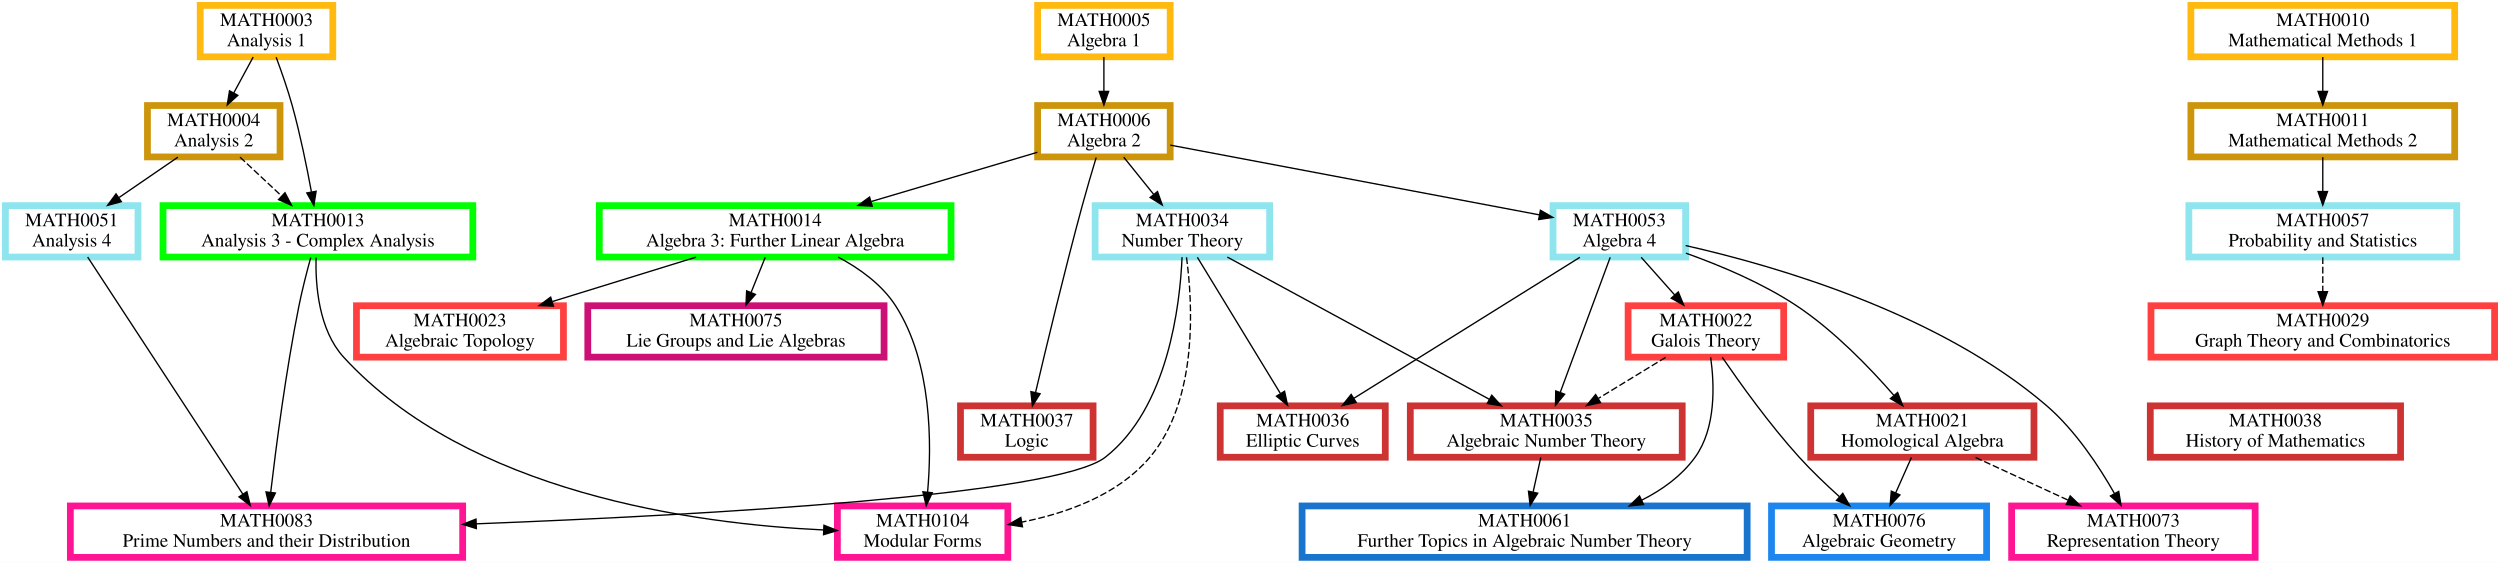
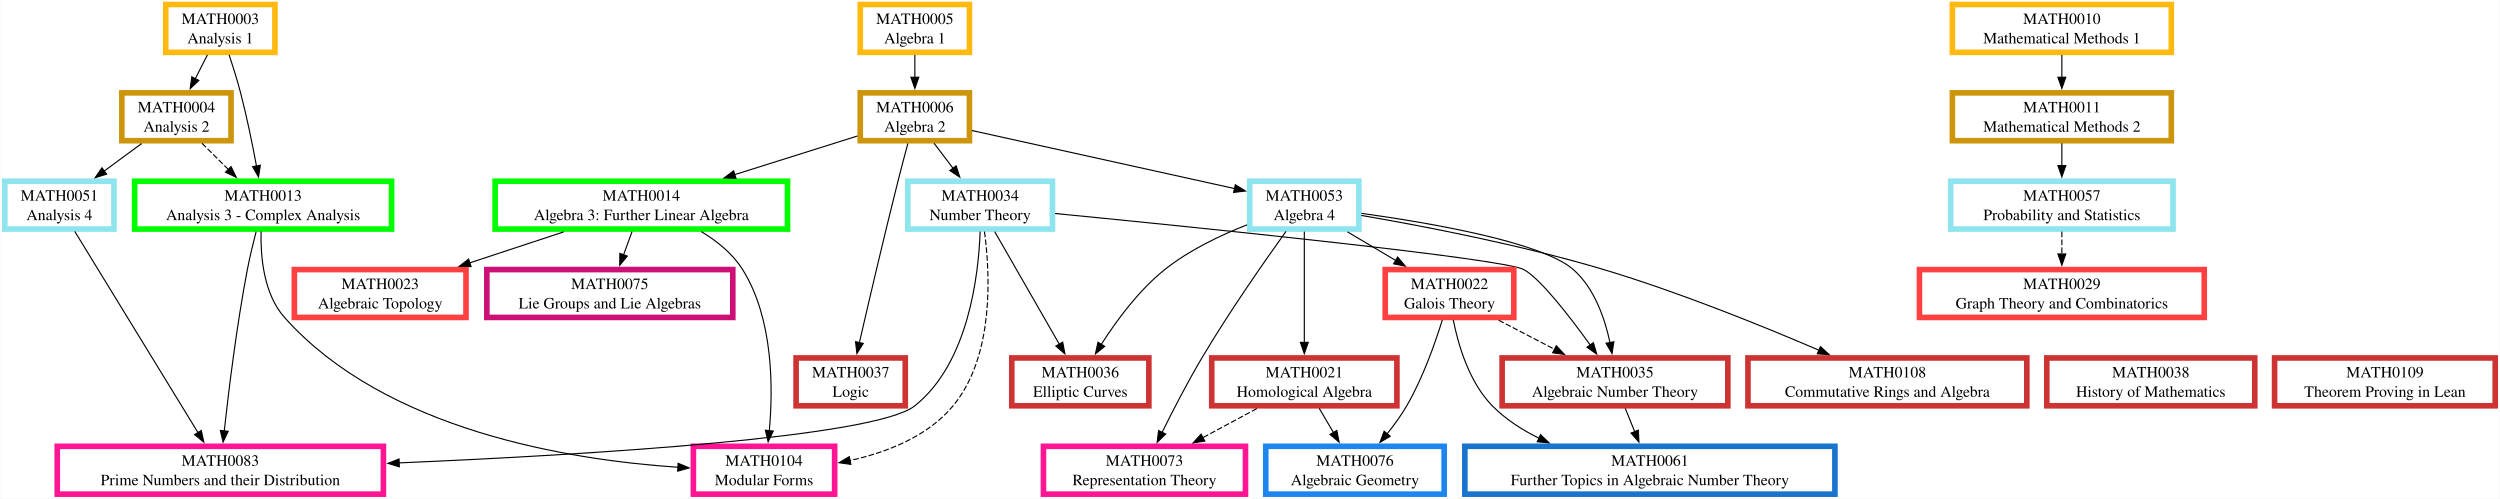
- <svg xmlns="http://www.w3.org/2000/svg" xmlns:xlink="http://www.w3.org/1999/xlink" width="1848pt" height="416pt" viewBox="0.00 0.00 1848.00 416.00">
-   <g id="graph0" class="graph" transform="scale(1 1) rotate(0) translate(4 412)">
-     <polygon fill="white" stroke="transparent" points="-4,4 -4,-412 1844,-412 1844,4 -4,4" />
+ <svg xmlns="http://www.w3.org/2000/svg" xmlns:xlink="http://www.w3.org/1999/xlink" width="2221pt" height="443pt" viewBox="0.00 0.00 2220.50 443.00">
+   <g id="graph0" class="graph" transform="scale(1 1) rotate(0) translate(4 439)">
+     <polygon fill="white" stroke="none" points="-4,4 -4,-439 2216.5,-439 2216.5,4 -4,4" />
    <g id="node1" class="node">
      <g id="a_node1">
-         <a xlink:href="https://www.ucl.ac.uk/maths/sites/maths/files/math0005.pdf" xlink:title="Year 1, term 1">
-           <polygon fill="white" stroke="#ffb90f" stroke-width="5" points="861,-408 763,-408 763,-370 861,-370 861,-408" />
-           <text text-anchor="middle" x="812" y="-392.8" font-family="Times,serif" font-size="14.00">MATH0005</text>
-           <text text-anchor="middle" x="812" y="-377.8" font-family="Times,serif" font-size="14.00">Algebra 1</text>
-         </a>
-       </g>
-     </g>
-     <g id="node4" class="node">
-       <g id="a_node4">
-         <a xlink:href="https://www.ucl.ac.uk/maths/sites/maths/files/math0006.pdf" xlink:title="Year 1, term 2">
-           <polygon fill="white" stroke="#cd950c" stroke-width="5" points="861,-334 763,-334 763,-296 861,-296 861,-334" />
-           <text text-anchor="middle" x="812" y="-318.8" font-family="Times,serif" font-size="14.00">MATH0006</text>
-           <text text-anchor="middle" x="812" y="-303.8" font-family="Times,serif" font-size="14.00">Algebra 2</text>
-         </a>
-       </g>
-     </g>
-     <g id="edge1" class="edge">
-       <path fill="none" stroke="black" d="M812,-369.83C812,-362.13 812,-352.97 812,-344.42" />
-       <polygon fill="black" stroke="black" points="815.5,-344.41 812,-334.41 808.5,-344.41 815.5,-344.41" />
-     </g>
-     <g id="node2" class="node">
-       <g id="a_node2">
        <a xlink:href="https://www.ucl.ac.uk/maths/sites/maths/files/math0003.pdf" xlink:title="Year 1, term 1">
-           <polygon fill="white" stroke="#ffb90f" stroke-width="5" points="242,-408 144,-408 144,-370 242,-370 242,-408" />
-           <text text-anchor="middle" x="193" y="-392.8" font-family="Times,serif" font-size="14.00">MATH0003</text>
-           <text text-anchor="middle" x="193" y="-377.8" font-family="Times,serif" font-size="14.00">Analysis 1</text>
-         </a>
-       </g>
-     </g>
-     <g id="node6" class="node">
-       <g id="a_node6">
+           <polygon fill="white" stroke="#ffb90f" stroke-width="5" points="240,-435 143,-435 143,-392.5 240,-392.5 240,-435" />
+           <text text-anchor="middle" x="191.5" y="-417.7" font-family="Times,serif" font-size="14.00">MATH0003</text>
+           <text text-anchor="middle" x="191.5" y="-400.45" font-family="Times,serif" font-size="14.00">Analysis 1</text>
+         </a>
+       </g>
+     </g>
+     <g id="node5" class="node">
+       <g id="a_node5">
        <a xlink:href="https://www.ucl.ac.uk/maths/sites/maths/files/math0004.pdf" xlink:title="Year 1, term 2">
-           <polygon fill="white" stroke="#cd950c" stroke-width="5" points="203,-334 105,-334 105,-296 203,-296 203,-334" />
-           <text text-anchor="middle" x="154" y="-318.8" font-family="Times,serif" font-size="14.00">MATH0004</text>
-           <text text-anchor="middle" x="154" y="-303.8" font-family="Times,serif" font-size="14.00">Analysis 2</text>
-         </a>
-       </g>
-     </g>
-     <g id="edge3" class="edge">
-       <path fill="none" stroke="black" d="M183.16,-369.83C178.8,-361.79 173.59,-352.17 168.78,-343.29" />
-       <polygon fill="black" stroke="black" points="171.81,-341.54 163.97,-334.41 165.66,-344.87 171.81,-341.54" />
+           <polygon fill="white" stroke="#cd950c" stroke-width="5" points="201,-356.5 104,-356.5 104,-314 201,-314 201,-356.5" />
+           <text text-anchor="middle" x="152.5" y="-339.2" font-family="Times,serif" font-size="14.00">MATH0004</text>
+           <text text-anchor="middle" x="152.5" y="-321.95" font-family="Times,serif" font-size="14.00">Analysis 2</text>
+         </a>
+       </g>
+     </g>
+     <g id="edge2" class="edge">
+       <path fill="none" stroke="black" d="M180.01,-390.21C176.63,-383.58 172.86,-376.18 169.22,-369.04" />
+       <polygon fill="black" stroke="black" points="172.39,-367.56 164.73,-360.24 166.15,-370.74 172.39,-367.56" />
    </g>
    <g id="node8" class="node">
      <g id="a_node8">
        <a xlink:href="https://www.ucl.ac.uk/maths/sites/maths/files/math0013.pdf" xlink:title="Year 2, term 1">
-           <polygon fill="white" stroke="#00ff00" stroke-width="5" points="345.5,-260 116.5,-260 116.5,-222 345.5,-222 345.5,-260" />
-           <text text-anchor="middle" x="231" y="-244.8" font-family="Times,serif" font-size="14.00">MATH0013</text>
-           <text text-anchor="middle" x="231" y="-229.8" font-family="Times,serif" font-size="14.00">Analysis 3 - Complex Analysis</text>
+           <polygon fill="white" stroke="#00ff00" stroke-width="5" points="343.62,-278 115.37,-278 115.37,-235.5 343.62,-235.5 343.62,-278" />
+           <text text-anchor="middle" x="229.5" y="-260.7" font-family="Times,serif" font-size="14.00">MATH0013</text>
+           <text text-anchor="middle" x="229.5" y="-243.45" font-family="Times,serif" font-size="14.00">Analysis 3 - Complex Analysis</text>
        </a>
      </g>
    </g>
    <g id="edge5" class="edge">
-       <path fill="none" stroke="black" d="M200.13,-369.7C203.99,-359.34 208.65,-346.07 212,-334 217.88,-312.85 222.82,-288.51 226.2,-270.18" />
-       <polygon fill="black" stroke="black" points="229.68,-270.61 228,-260.15 222.79,-269.38 229.68,-270.61" />
+       <path fill="none" stroke="black" d="M199.34,-390.2C202.73,-379.99 206.58,-367.71 209.5,-356.5 215.09,-335.05 220.04,-310.65 223.62,-291.46" />
+       <polygon fill="black" stroke="black" points="227.04,-292.22 225.4,-281.75 220.16,-290.96 227.04,-292.22" />
+     </g>
+     <g id="node2" class="node">
+       <g id="a_node2">
+         <a xlink:href="https://www.ucl.ac.uk/maths/sites/maths/files/math0010.pdf" xlink:title="Year 1, term 1">
+           <polygon fill="white" stroke="#ffb90f" stroke-width="5" points="1924.75,-435 1730.25,-435 1730.25,-392.5 1924.75,-392.5 1924.75,-435" />
+           <text text-anchor="middle" x="1827.5" y="-417.7" font-family="Times,serif" font-size="14.00">MATH0010</text>
+           <text text-anchor="middle" x="1827.5" y="-400.45" font-family="Times,serif" font-size="14.00">Mathematical Methods 1</text>
+         </a>
+       </g>
+     </g>
+     <g id="node4" class="node">
+       <g id="a_node4">
+         <a xlink:href="https://www.ucl.ac.uk/maths/sites/maths/files/math0011_2.pdf" xlink:title="Year 1, term 2">
+           <polygon fill="white" stroke="#cd950c" stroke-width="5" points="1924.75,-356.5 1730.25,-356.5 1730.25,-314 1924.75,-314 1924.75,-356.5" />
+           <text text-anchor="middle" x="1827.5" y="-339.2" font-family="Times,serif" font-size="14.00">MATH0011</text>
+           <text text-anchor="middle" x="1827.5" y="-321.95" font-family="Times,serif" font-size="14.00">Mathematical Methods 2</text>
+         </a>
+       </g>
+     </g>
+     <g id="edge1" class="edge">
+       <path fill="none" stroke="black" d="M1827.5,-390.21C1827.5,-383.89 1827.5,-376.87 1827.5,-370.04" />
+       <polygon fill="black" stroke="black" points="1831,-370.41 1827.5,-360.41 1824,-370.41 1831,-370.41" />
    </g>
    <g id="node3" class="node">
      <g id="a_node3">
-         <a xlink:href="https://www.ucl.ac.uk/maths/sites/maths/files/math0010.pdf" xlink:title="Year 1, term 1">
-           <polygon fill="white" stroke="#ffb90f" stroke-width="5" points="1810.5,-408 1615.5,-408 1615.5,-370 1810.5,-370 1810.5,-408" />
-           <text text-anchor="middle" x="1713" y="-392.8" font-family="Times,serif" font-size="14.00">MATH0010</text>
-           <text text-anchor="middle" x="1713" y="-377.8" font-family="Times,serif" font-size="14.00">Mathematical Methods 1</text>
-         </a>
-       </g>
-     </g>
-     <g id="node5" class="node">
-       <g id="a_node5">
-         <a xlink:href="https://www.ucl.ac.uk/maths/sites/maths/files/math0011_2.pdf" xlink:title="Year 1, term 2">
-           <polygon fill="white" stroke="#cd950c" stroke-width="5" points="1810.5,-334 1615.5,-334 1615.5,-296 1810.5,-296 1810.5,-334" />
-           <text text-anchor="middle" x="1713" y="-318.8" font-family="Times,serif" font-size="14.00">MATH0011</text>
-           <text text-anchor="middle" x="1713" y="-303.8" font-family="Times,serif" font-size="14.00">Mathematical Methods 2</text>
-         </a>
-       </g>
-     </g>
-     <g id="edge2" class="edge">
-       <path fill="none" stroke="black" d="M1713,-369.83C1713,-362.13 1713,-352.97 1713,-344.42" />
-       <polygon fill="black" stroke="black" points="1716.5,-344.41 1713,-334.41 1709.5,-344.41 1716.5,-344.41" />
+         <a xlink:href="https://www.ucl.ac.uk/maths/sites/maths/files/math0005.pdf" xlink:title="Year 1, term 1">
+           <polygon fill="white" stroke="#ffb90f" stroke-width="5" points="857,-435 760,-435 760,-392.5 857,-392.5 857,-435" />
+           <text text-anchor="middle" x="808.5" y="-417.7" font-family="Times,serif" font-size="14.00">MATH0005</text>
+           <text text-anchor="middle" x="808.5" y="-400.45" font-family="Times,serif" font-size="14.00">Algebra 1</text>
+         </a>
+       </g>
+     </g>
+     <g id="node6" class="node">
+       <g id="a_node6">
+         <a xlink:href="https://www.ucl.ac.uk/maths/sites/maths/files/math0006.pdf" xlink:title="Year 1, term 2">
+           <polygon fill="white" stroke="#cd950c" stroke-width="5" points="857,-356.5 760,-356.5 760,-314 857,-314 857,-356.5" />
+           <text text-anchor="middle" x="808.5" y="-339.2" font-family="Times,serif" font-size="14.00">MATH0006</text>
+           <text text-anchor="middle" x="808.5" y="-321.95" font-family="Times,serif" font-size="14.00">Algebra 2</text>
+         </a>
+       </g>
+     </g>
+     <g id="edge3" class="edge">
+       <path fill="none" stroke="black" d="M808.5,-390.21C808.5,-383.89 808.5,-376.87 808.5,-370.04" />
+       <polygon fill="black" stroke="black" points="812,-370.41 808.5,-360.41 805,-370.41 812,-370.41" />
+     </g>
+     <g id="node12" class="node">
+       <g id="a_node12">
+         <a xlink:href="https://www.ucl.ac.uk/maths/sites/maths/files/math0057.pdf" xlink:title="Year 2 or 3, term 2">
+           <polygon fill="white" stroke="#8ee5ee" stroke-width="5" points="1926.25,-278 1728.75,-278 1728.75,-235.5 1926.25,-235.5 1926.25,-278" />
+           <text text-anchor="middle" x="1827.5" y="-260.7" font-family="Times,serif" font-size="14.00">MATH0057</text>
+           <text text-anchor="middle" x="1827.5" y="-243.45" font-family="Times,serif" font-size="14.00">Probability and Statistics</text>
+         </a>
+       </g>
+     </g>
+     <g id="edge10" class="edge">
+       <path fill="none" stroke="black" d="M1827.5,-311.71C1827.5,-305.39 1827.5,-298.37 1827.5,-291.54" />
+       <polygon fill="black" stroke="black" points="1831,-291.91 1827.5,-281.91 1824,-291.91 1831,-291.91" />
+     </g>
+     <g id="edge6" class="edge">
+       <path fill="none" stroke="black" stroke-dasharray="5,2" d="M175.19,-311.71C182.64,-304.31 191.05,-295.95 198.98,-288.07" />
+       <polygon fill="black" stroke="black" points="201.01,-290.99 205.64,-281.46 196.08,-286.02 201.01,-290.99" />
+     </g>
+     <g id="node10" class="node">
+       <g id="a_node10">
+         <a xlink:href="https://www.ucl.ac.uk/maths/sites/maths/files/math0051.pdf" xlink:title="Year 2 or 3, term 2">
+           <polygon fill="white" stroke="#8ee5ee" stroke-width="5" points="97,-278 0,-278 0,-235.5 97,-235.5 97,-278" />
+           <text text-anchor="middle" x="48.5" y="-260.7" font-family="Times,serif" font-size="14.00">MATH0051</text>
+           <text text-anchor="middle" x="48.5" y="-243.45" font-family="Times,serif" font-size="14.00">Analysis 4</text>
+         </a>
+       </g>
+     </g>
+     <g id="edge8" class="edge">
+       <path fill="none" stroke="black" d="M121.58,-311.5C111.1,-303.8 99.25,-295.08 88.18,-286.94" />
+       <polygon fill="black" stroke="black" points="90.47,-284.28 80.34,-281.17 86.32,-289.92 90.47,-284.28" />
    </g>
    <g id="node7" class="node">
      <g id="a_node7">
        <a xlink:href="https://www.ucl.ac.uk/maths/sites/maths/files/math0014.pdf" xlink:title="Year 2, term 1">
-           <polygon fill="white" stroke="#00ff00" stroke-width="5" points="699,-260 439,-260 439,-222 699,-222 699,-260" />
-           <text text-anchor="middle" x="569" y="-244.8" font-family="Times,serif" font-size="14.00">MATH0014</text>
-           <text text-anchor="middle" x="569" y="-229.8" font-family="Times,serif" font-size="14.00">Algebra 3: Further Linear Algebra</text>
+           <polygon fill="white" stroke="#00ff00" stroke-width="5" points="695.38,-278 435.62,-278 435.62,-235.5 695.38,-235.5 695.38,-278" />
+           <text text-anchor="middle" x="565.5" y="-260.7" font-family="Times,serif" font-size="14.00">MATH0014</text>
+           <text text-anchor="middle" x="565.5" y="-243.45" font-family="Times,serif" font-size="14.00">Algebra 3: Further Linear Algebra</text>
        </a>
      </g>
    </g>
    <g id="edge4" class="edge">
-       <path fill="none" stroke="black" d="M762.83,-299.43C727.54,-288.97 679.46,-274.73 640.01,-263.04" />
-       <polygon fill="black" stroke="black" points="640.76,-259.61 630.18,-260.13 638.78,-266.32 640.76,-259.61" />
+       <path fill="none" stroke="black" d="M757.56,-318.21C725.89,-308.24 684.44,-295.19 648.15,-283.77" />
+       <polygon fill="black" stroke="black" points="649.61,-280.56 639.02,-280.89 647.5,-287.24 649.61,-280.56" />
    </g>
    <g id="node9" class="node">
      <g id="a_node9">
-         <a xlink:href="https://www.ucl.ac.uk/maths/sites/maths/files/math0053.pdf" xlink:title="Year 2 or 3, term 2">
-           <polygon fill="white" stroke="#8ee5ee" stroke-width="5" points="1242,-260 1144,-260 1144,-222 1242,-222 1242,-260" />
-           <text text-anchor="middle" x="1193" y="-244.8" font-family="Times,serif" font-size="14.00">MATH0053</text>
-           <text text-anchor="middle" x="1193" y="-229.8" font-family="Times,serif" font-size="14.00">Algebra 4</text>
+         <a xlink:href="https://www.ucl.ac.uk/maths/sites/maths/files/math0034.pdf" xlink:title="Year 2 or 3, term 2">
+           <polygon fill="white" stroke="#8ee5ee" stroke-width="5" points="930.75,-278 802.25,-278 802.25,-235.5 930.75,-235.5 930.75,-278" />
+           <text text-anchor="middle" x="866.5" y="-260.7" font-family="Times,serif" font-size="14.00">MATH0034</text>
+           <text text-anchor="middle" x="866.5" y="-243.45" font-family="Times,serif" font-size="14.00">Number Theory</text>
        </a>
      </g>
    </g>
    <g id="edge7" class="edge">
-       <path fill="none" stroke="black" d="M861.03,-304.73C930.8,-291.55 1058.59,-267.4 1133.63,-253.22" />
-       <polygon fill="black" stroke="black" points="1134.68,-256.58 1143.86,-251.29 1133.38,-249.7 1134.68,-256.58" />
+       <path fill="none" stroke="black" d="M825.59,-311.71C830.85,-304.77 836.75,-296.99 842.39,-289.55" />
+       <polygon fill="black" stroke="black" points="845.17,-291.68 848.42,-281.6 839.59,-287.45 845.17,-291.68" />
    </g>
    <g id="node11" class="node">
      <g id="a_node11">
-         <a xlink:href="https://www.ucl.ac.uk/maths/sites/maths/files/math0034.pdf" xlink:title="Year 2 or 3, term 2">
-           <polygon fill="white" stroke="#8ee5ee" stroke-width="5" points="934.5,-260 805.5,-260 805.5,-222 934.5,-222 934.5,-260" />
-           <text text-anchor="middle" x="870" y="-244.8" font-family="Times,serif" font-size="14.00">MATH0034</text>
-           <text text-anchor="middle" x="870" y="-229.8" font-family="Times,serif" font-size="14.00">Number Theory</text>
+         <a xlink:href="https://www.ucl.ac.uk/maths/sites/maths/files/math0053.pdf" xlink:title="Year 2 or 3, term 2">
+           <polygon fill="white" stroke="#8ee5ee" stroke-width="5" points="1203,-278 1106,-278 1106,-235.5 1203,-235.5 1203,-278" />
+           <text text-anchor="middle" x="1154.5" y="-260.7" font-family="Times,serif" font-size="14.00">MATH0053</text>
+           <text text-anchor="middle" x="1154.5" y="-243.45" font-family="Times,serif" font-size="14.00">Algebra 4</text>
        </a>
      </g>
    </g>
    <g id="edge9" class="edge">
-       <path fill="none" stroke="black" d="M826.64,-295.83C833.32,-287.54 841.36,-277.56 848.69,-268.45" />
-       <polygon fill="black" stroke="black" points="851.62,-270.4 855.17,-260.41 846.17,-266.01 851.62,-270.4" />
-     </g>
-     <g id="node16" class="node">
-       <g id="a_node16">
+       <path fill="none" stroke="black" d="M859.18,-323.04C921.11,-309.35 1025.85,-286.2 1092.51,-271.46" />
+       <polygon fill="black" stroke="black" points="1093.2,-274.89 1102.2,-269.31 1091.68,-268.05 1093.2,-274.89" />
+     </g>
+     <g id="node18" class="node">
+       <g id="a_node18">
        <a xlink:href="https://www.ucl.ac.uk/maths/sites/maths/files/math0037.pdf" xlink:title="Year 3, term 2">
-           <polygon fill="white" stroke="#cd3333" stroke-width="5" points="804,-112 706,-112 706,-74 804,-74 804,-112" />
-           <text text-anchor="middle" x="755" y="-96.8" font-family="Times,serif" font-size="14.00">MATH0037</text>
-           <text text-anchor="middle" x="755" y="-81.8" font-family="Times,serif" font-size="14.00">Logic</text>
-         </a>
-       </g>
-     </g>
-     <g id="edge14" class="edge">
-       <path fill="none" stroke="black" d="M806.31,-295.57C803.15,-285.16 799.23,-271.89 796,-260 782.88,-211.66 769.24,-154.92 761.47,-121.86" />
-       <polygon fill="black" stroke="black" points="764.85,-120.94 759.16,-112 758.03,-122.54 764.85,-120.94" />
-     </g>
-     <g id="node10" class="node">
-       <g id="a_node10">
-         <a xlink:href="https://www.ucl.ac.uk/maths/sites/maths/files/math0057.pdf" xlink:title="Year 2 or 3, term 2">
-           <polygon fill="white" stroke="#8ee5ee" stroke-width="5" points="1812,-260 1614,-260 1614,-222 1812,-222 1812,-260" />
-           <text text-anchor="middle" x="1713" y="-244.8" font-family="Times,serif" font-size="14.00">MATH0057</text>
-           <text text-anchor="middle" x="1713" y="-229.8" font-family="Times,serif" font-size="14.00">Probability and Statistics</text>
-         </a>
-       </g>
-     </g>
-     <g id="edge8" class="edge">
-       <path fill="none" stroke="black" d="M1713,-295.83C1713,-288.13 1713,-278.97 1713,-270.42" />
-       <polygon fill="black" stroke="black" points="1716.5,-270.41 1713,-260.41 1709.5,-270.41 1716.5,-270.41" />
-     </g>
-     <g id="edge6" class="edge">
-       <path fill="none" stroke="black" stroke-dasharray="5,2" d="M173.43,-295.83C182.73,-287.13 194.02,-276.58 204.13,-267.13" />
-       <polygon fill="black" stroke="black" points="206.66,-269.55 211.58,-260.16 201.88,-264.44 206.66,-269.55" />
-     </g>
-     <g id="node12" class="node">
-       <g id="a_node12">
-         <a xlink:href="https://www.ucl.ac.uk/maths/sites/maths/files/math0051.pdf" xlink:title="Year 2 or 3, term 2">
-           <polygon fill="white" stroke="#8ee5ee" stroke-width="5" points="98,-260 0,-260 0,-222 98,-222 98,-260" />
-           <text text-anchor="middle" x="49" y="-244.8" font-family="Times,serif" font-size="14.00">MATH0051</text>
-           <text text-anchor="middle" x="49" y="-229.8" font-family="Times,serif" font-size="14.00">Analysis 4</text>
-         </a>
-       </g>
-     </g>
-     <g id="edge10" class="edge">
-       <path fill="none" stroke="black" d="M127.5,-295.83C114.32,-286.79 98.22,-275.75 84.03,-266.02" />
-       <polygon fill="black" stroke="black" points="85.71,-262.93 75.49,-260.16 81.76,-268.7 85.71,-262.93" />
-     </g>
-     <g id="node13" class="node">
-       <g id="a_node13">
+           <polygon fill="white" stroke="#cd3333" stroke-width="5" points="800,-121 703,-121 703,-78.5 800,-78.5 800,-121" />
+           <text text-anchor="middle" x="751.5" y="-103.7" font-family="Times,serif" font-size="14.00">MATH0037</text>
+           <text text-anchor="middle" x="751.5" y="-86.45" font-family="Times,serif" font-size="14.00">Logic</text>
+         </a>
+       </g>
+     </g>
+     <g id="edge16" class="edge">
+       <path fill="none" stroke="black" d="M802.3,-311.57C799.54,-301.33 796.29,-289.08 793.5,-278 780.92,-228.05 767.35,-169.91 759.14,-134.22" />
+       <polygon fill="black" stroke="black" points="762.66,-133.9 757.01,-124.94 755.83,-135.47 762.66,-133.9" />
+     </g>
+     <g id="node14" class="node">
+       <g id="a_node14">
        <a xlink:href="https://www.ucl.ac.uk/maths/sites/maths/files/math0023_1.pdf" xlink:title="Year 3, term 1">
-           <polygon fill="white" stroke="#ff4040" stroke-width="5" points="412.5,-186 259.5,-186 259.5,-148 412.5,-148 412.5,-186" />
-           <text text-anchor="middle" x="336" y="-170.8" font-family="Times,serif" font-size="14.00">MATH0023</text>
-           <text text-anchor="middle" x="336" y="-155.8" font-family="Times,serif" font-size="14.00">Algebraic Topology</text>
-         </a>
-       </g>
-     </g>
-     <g id="edge11" class="edge">
-       <path fill="none" stroke="black" d="M510.51,-221.92C478.24,-211.95 438,-199.52 404.29,-189.1" />
-       <polygon fill="black" stroke="black" points="405.11,-185.69 394.52,-186.08 403.04,-192.38 405.11,-185.69" />
+           <polygon fill="white" stroke="#ff4040" stroke-width="5" points="409.75,-199.5 257.25,-199.5 257.25,-157 409.75,-157 409.75,-199.5" />
+           <text text-anchor="middle" x="333.5" y="-182.2" font-family="Times,serif" font-size="14.00">MATH0023</text>
+           <text text-anchor="middle" x="333.5" y="-164.95" font-family="Times,serif" font-size="14.00">Algebraic Topology</text>
+         </a>
+       </g>
+     </g>
+     <g id="edge12" class="edge">
+       <path fill="none" stroke="black" d="M496.52,-233C470.23,-224.33 440.05,-214.38 412.87,-205.42" />
+       <polygon fill="black" stroke="black" points="414.24,-202.19 403.65,-202.38 412.05,-208.84 414.24,-202.19" />
+     </g>
+     <g id="node24" class="node">
+       <g id="a_node24">
+         <a xlink:href="https://www.ucl.ac.uk/maths/sites/maths/files/math0104_2.pdf" xlink:title="Year 3 or 4, term 1">
+           <polygon fill="white" stroke="#ff1493" stroke-width="5" points="737.25,-42.5 611.75,-42.5 611.75,0 737.25,0 737.25,-42.5" />
+           <text text-anchor="middle" x="674.5" y="-25.2" font-family="Times,serif" font-size="14.00">MATH0104</text>
+           <text text-anchor="middle" x="674.5" y="-7.95" font-family="Times,serif" font-size="14.00">Modular Forms</text>
+         </a>
+       </g>
+     </g>
+     <g id="edge26" class="edge">
+       <path fill="none" stroke="black" d="M618.85,-233.2C632.96,-224.68 646.7,-213.55 655.5,-199.5 682.77,-155.95 682.66,-94.33 679.21,-56.4" />
+       <polygon fill="black" stroke="black" points="682.7,-56.06 678.17,-46.48 675.74,-56.79 682.7,-56.06" />
+     </g>
+     <g id="node26" class="node">
+       <g id="a_node26">
+         <a xlink:href="https://www.ucl.ac.uk/maths/sites/maths/files/math0075_3.pdf" xlink:title="Year 3 or 4, term 2">
+           <polygon fill="white" stroke="#cd1076" stroke-width="5" points="646.75,-199.5 428.25,-199.5 428.25,-157 646.75,-157 646.75,-199.5" />
+           <text text-anchor="middle" x="537.5" y="-182.2" font-family="Times,serif" font-size="14.00">MATH0075</text>
+           <text text-anchor="middle" x="537.5" y="-164.95" font-family="Times,serif" font-size="14.00">Lie Groups and Lie Algebras</text>
+         </a>
+       </g>
+     </g>
+     <g id="edge30" class="edge">
+       <path fill="none" stroke="black" d="M557.25,-233.21C554.88,-226.73 552.24,-219.53 549.69,-212.54" />
+       <polygon fill="black" stroke="black" points="553.03,-211.5 546.31,-203.31 546.46,-213.91 553.03,-211.5" />
    </g>
    <g id="node23" class="node">
      <g id="a_node23">
-         <a xlink:href="https://www.ucl.ac.uk/maths/sites/maths/files/math0104_2.pdf" xlink:title="Year 3 or 4, term 1">
-           <polygon fill="white" stroke="#ff1493" stroke-width="5" points="741,-38 615,-38 615,0 741,0 741,-38" />
-           <text text-anchor="middle" x="678" y="-22.8" font-family="Times,serif" font-size="14.00">MATH0104</text>
-           <text text-anchor="middle" x="678" y="-7.8" font-family="Times,serif" font-size="14.00">Modular Forms</text>
-         </a>
-       </g>
+         <a xlink:href="https://www.ucl.ac.uk/maths/sites/maths/files/math0083.pdf" xlink:title="Year 3 or 4, term 1">
+           <polygon fill="white" stroke="#ff1493" stroke-width="5" points="336.38,-42.5 46.62,-42.5 46.62,0 336.38,0 336.38,-42.5" />
+           <text text-anchor="middle" x="191.5" y="-25.2" font-family="Times,serif" font-size="14.00">MATH0083</text>
+           <text text-anchor="middle" x="191.5" y="-7.95" font-family="Times,serif" font-size="14.00">Prime Numbers and their Distribution</text>
+         </a>
+       </g>
+     </g>
+     <g id="edge22" class="edge">
+       <path fill="none" stroke="black" d="M223.28,-233.16C220.62,-222.94 217.64,-210.67 215.5,-199.5 206,-149.9 198.88,-91.79 194.96,-56" />
+       <polygon fill="black" stroke="black" points="198.46,-55.84 193.91,-46.27 191.5,-56.58 198.46,-55.84" />
+     </g>
+     <g id="edge25" class="edge">
+       <path fill="none" stroke="black" d="M227.68,-233.31C227.15,-211.22 229.93,-177.87 248.5,-157 337.95,-56.5 501.75,-30.32 598.08,-23.9" />
+       <polygon fill="black" stroke="black" points="598.2,-27.4 607.97,-23.3 597.78,-20.41 598.2,-27.4" />
+     </g>
+     <g id="node19" class="node">
+       <g id="a_node19">
+         <a xlink:href="https://www.ucl.ac.uk/maths/sites/maths/files/math0035.pdf" xlink:title="Year 3, term 2">
+           <polygon fill="white" stroke="#cd3333" stroke-width="5" points="1530.75,-121 1330.25,-121 1330.25,-78.5 1530.75,-78.5 1530.75,-121" />
+           <text text-anchor="middle" x="1430.5" y="-103.7" font-family="Times,serif" font-size="14.00">MATH0035</text>
+           <text text-anchor="middle" x="1430.5" y="-86.45" font-family="Times,serif" font-size="14.00">Algebraic Number Theory</text>
+         </a>
+       </g>
+     </g>
+     <g id="edge17" class="edge">
+       <path fill="none" stroke="black" d="M933.12,-249.32C1061.34,-236.77 1331.46,-209.35 1349.5,-199.5 1364.32,-191.41 1390.17,-157.99 1408.69,-132.25" />
+       <polygon fill="black" stroke="black" points="1411.32,-134.59 1414.27,-124.41 1405.62,-130.53 1411.32,-134.59" />
+     </g>
+     <g id="node20" class="node">
+       <g id="a_node20">
+         <a xlink:href="https://www.ucl.ac.uk/maths/sites/maths/files/math0036.pdf" xlink:title="Year 3, term 2">
+           <polygon fill="white" stroke="#cd3333" stroke-width="5" points="1016.38,-121 894.62,-121 894.62,-78.5 1016.38,-78.5 1016.38,-121" />
+           <text text-anchor="middle" x="955.5" y="-103.7" font-family="Times,serif" font-size="14.00">MATH0036</text>
+           <text text-anchor="middle" x="955.5" y="-86.45" font-family="Times,serif" font-size="14.00">Elliptic Curves</text>
+         </a>
+       </g>
+     </g>
+     <g id="edge20" class="edge">
+       <path fill="none" stroke="black" d="M879.44,-233.21C894.54,-206.92 919.61,-163.26 936.81,-133.29" />
+       <polygon fill="black" stroke="black" points="939.85,-135.04 941.79,-124.63 933.77,-131.56 939.85,-135.04" />
+     </g>
+     <g id="edge24" class="edge">
+       <path fill="none" stroke="black" d="M866.49,-233.21C865.12,-194.66 856.23,-116.53 808.5,-78.5 773.35,-50.5 521.15,-35.08 350.26,-27.76" />
+       <polygon fill="black" stroke="black" points="350.52,-24.26 340.39,-27.34 350.23,-31.26 350.52,-24.26" />
    </g>
    <g id="edge27" class="edge">
-       <path fill="none" stroke="black" d="M615.56,-221.96C631.54,-213.44 647.91,-201.65 658,-186 685.08,-143.99 684.78,-83.4 681.68,-48.22" />
-       <polygon fill="black" stroke="black" points="685.15,-47.76 680.66,-38.17 678.19,-48.47 685.15,-47.76" />
-     </g>
-     <g id="node24" class="node">
-       <g id="a_node24">
-         <a xlink:href="https://www.ucl.ac.uk/maths/sites/maths/files/math0075_3.pdf" xlink:title="Year 3 or 4, term 2">
-           <polygon fill="white" stroke="#cd1076" stroke-width="5" points="649.5,-186 430.5,-186 430.5,-148 649.5,-148 649.5,-186" />
-           <text text-anchor="middle" x="540" y="-170.8" font-family="Times,serif" font-size="14.00">MATH0075</text>
-           <text text-anchor="middle" x="540" y="-155.8" font-family="Times,serif" font-size="14.00">Lie Groups and Lie Algebras</text>
-         </a>
-       </g>
-     </g>
-     <g id="edge29" class="edge">
-       <path fill="none" stroke="black" d="M561.68,-221.83C558.51,-213.96 554.73,-204.57 551.22,-195.85" />
-       <polygon fill="black" stroke="black" points="554.4,-194.38 547.42,-186.41 547.91,-197 554.4,-194.38" />
-     </g>
-     <g id="node22" class="node">
-       <g id="a_node22">
-         <a xlink:href="https://www.ucl.ac.uk/maths/sites/maths/files/math0083.pdf" xlink:title="Year 3 or 4, term 1">
-           <polygon fill="white" stroke="#ff1493" stroke-width="5" points="338,-38 48,-38 48,0 338,0 338,-38" />
-           <text text-anchor="middle" x="193" y="-22.8" font-family="Times,serif" font-size="14.00">MATH0083</text>
-           <text text-anchor="middle" x="193" y="-7.8" font-family="Times,serif" font-size="14.00">Prime Numbers and their Distribution</text>
-         </a>
-       </g>
+       <path fill="none" stroke="black" stroke-dasharray="5,2" d="M870.36,-233.22C875.3,-196.41 879.32,-123 842.5,-78.5 819.95,-51.25 783.76,-37.13 750.73,-29.84" />
+       <polygon fill="black" stroke="black" points="751.66,-26.46 741.16,-27.92 750.28,-33.32 751.66,-26.46" />
    </g>
    <g id="edge23" class="edge">
-       <path fill="none" stroke="black" d="M225.7,-221.62C222.84,-211.23 219.41,-197.96 217,-186 207.35,-138.04 200.03,-81.53 196.14,-48.35" />
-       <polygon fill="black" stroke="black" points="199.57,-47.58 194.95,-38.04 192.62,-48.38 199.57,-47.58" />
-     </g>
-     <g id="edge26" class="edge">
-       <path fill="none" stroke="black" d="M229.62,-221.65C229.12,-201.11 231.6,-168.08 250,-148 341.9,-47.74 508.73,-24.78 604.71,-20.26" />
-       <polygon fill="black" stroke="black" points="605.06,-23.74 614.91,-19.83 604.77,-16.75 605.06,-23.74" />
+       <path fill="none" stroke="black" d="M62.21,-233.36C87.66,-191.8 142.3,-102.59 171.74,-54.52" />
+       <polygon fill="black" stroke="black" points="174.59,-56.56 176.83,-46.2 168.62,-52.9 174.59,-56.56" />
    </g>
    <g id="node15" class="node">
      <g id="a_node15">
        <a xlink:href="https://www.ucl.ac.uk/maths/sites/maths/files/math0022.pdf" xlink:title="Year 3, term 1">
-           <polygon fill="white" stroke="#ff4040" stroke-width="5" points="1314.5,-186 1199.5,-186 1199.5,-148 1314.5,-148 1314.5,-186" />
-           <text text-anchor="middle" x="1257" y="-170.8" font-family="Times,serif" font-size="14.00">MATH0022</text>
-           <text text-anchor="middle" x="1257" y="-155.8" font-family="Times,serif" font-size="14.00">Galois Theory</text>
+           <polygon fill="white" stroke="#ff4040" stroke-width="5" points="1340.62,-199.5 1226.38,-199.5 1226.38,-157 1340.62,-157 1340.62,-199.5" />
+           <text text-anchor="middle" x="1283.5" y="-182.2" font-family="Times,serif" font-size="14.00">MATH0022</text>
+           <text text-anchor="middle" x="1283.5" y="-164.95" font-family="Times,serif" font-size="14.00">Galois Theory</text>
        </a>
      </g>
    </g>
    <g id="edge13" class="edge">
-       <path fill="none" stroke="black" d="M1209.15,-221.83C1216.67,-213.37 1225.76,-203.15 1233.98,-193.9" />
-       <polygon fill="black" stroke="black" points="1236.6,-196.21 1240.63,-186.41 1231.37,-191.56 1236.6,-196.21" />
+       <path fill="none" stroke="black" d="M1192.85,-233C1206.37,-224.99 1221.73,-215.88 1235.92,-207.47" />
+       <polygon fill="black" stroke="black" points="1237.4,-210.66 1244.21,-202.55 1233.83,-204.64 1237.4,-210.66" />
+     </g>
+     <g id="node16" class="node">
+       <g id="a_node16">
+         <a xlink:href="https://www.ucl.ac.uk/maths/sites/maths/files/math0021.pdf" xlink:title="Year 3, term 2">
+           <polygon fill="white" stroke="#cd3333" stroke-width="5" points="1236.75,-121 1072.25,-121 1072.25,-78.5 1236.75,-78.5 1236.75,-121" />
+           <text text-anchor="middle" x="1154.5" y="-103.7" font-family="Times,serif" font-size="14.00">MATH0021</text>
+           <text text-anchor="middle" x="1154.5" y="-86.45" font-family="Times,serif" font-size="14.00">Homological Algebra</text>
+         </a>
+       </g>
+     </g>
+     <g id="edge14" class="edge">
+       <path fill="none" stroke="black" d="M1154.5,-233.21C1154.5,-207.27 1154.5,-164.4 1154.5,-134.48" />
+       <polygon fill="black" stroke="black" points="1158,-134.83 1154.5,-124.83 1151,-134.83 1158,-134.83" />
    </g>
    <g id="node17" class="node">
      <g id="a_node17">
-         <a xlink:href="https://www.ucl.ac.uk/maths/sites/maths/files/math0036.pdf" xlink:title="Year 3, term 2">
-           <polygon fill="white" stroke="#cd3333" stroke-width="5" points="1020,-112 898,-112 898,-74 1020,-74 1020,-112" />
-           <text text-anchor="middle" x="959" y="-96.8" font-family="Times,serif" font-size="14.00">MATH0036</text>
-           <text text-anchor="middle" x="959" y="-81.8" font-family="Times,serif" font-size="14.00">Elliptic Curves</text>
-         </a>
-       </g>
-     </g>
-     <g id="edge16" class="edge">
-       <path fill="none" stroke="black" d="M1163.84,-221.8C1121.6,-195.45 1043.36,-146.63 996.76,-117.56" />
-       <polygon fill="black" stroke="black" points="998.5,-114.52 988.16,-112.2 994.79,-120.46 998.5,-114.52" />
-     </g>
-     <g id="node18" class="node">
-       <g id="a_node18">
-         <a xlink:href="https://www.ucl.ac.uk/maths/sites/maths/files/math0021.pdf" xlink:title="Year 3, term 2">
-           <polygon fill="white" stroke="#cd3333" stroke-width="5" points="1499.5,-112 1334.5,-112 1334.5,-74 1499.5,-74 1499.5,-112" />
-           <text text-anchor="middle" x="1417" y="-96.8" font-family="Times,serif" font-size="14.00">MATH0021</text>
-           <text text-anchor="middle" x="1417" y="-81.8" font-family="Times,serif" font-size="14.00">Homological Algebra</text>
-         </a>
-       </g>
-     </g>
-     <g id="edge17" class="edge">
-       <path fill="none" stroke="black" d="M1242.23,-224.85C1267.81,-215.73 1298.88,-202.65 1324,-186 1351.78,-167.58 1378.28,-140.04 1395.83,-119.89" />
-       <polygon fill="black" stroke="black" points="1398.72,-121.9 1402.56,-112.03 1393.4,-117.35 1398.72,-121.9" />
-     </g>
-     <g id="node19" class="node">
-       <g id="a_node19">
-         <a xlink:href="https://www.ucl.ac.uk/maths/sites/maths/files/math0035.pdf" xlink:title="Year 3, term 2">
-           <polygon fill="white" stroke="#cd3333" stroke-width="5" points="1239.5,-112 1038.5,-112 1038.5,-74 1239.5,-74 1239.5,-112" />
-           <text text-anchor="middle" x="1139" y="-96.8" font-family="Times,serif" font-size="14.00">MATH0035</text>
-           <text text-anchor="middle" x="1139" y="-81.8" font-family="Times,serif" font-size="14.00">Algebraic Number Theory</text>
-         </a>
-       </g>
+         <a xlink:href="https://www.ucl.ac.uk/maths/sites/maths/files/0108_0.pdf" xlink:title="Year 3, term 2">
+           <polygon fill="white" stroke="#cd3333" stroke-width="5" points="1796.38,-121 1548.62,-121 1548.62,-78.5 1796.38,-78.5 1796.38,-121" />
+           <text text-anchor="middle" x="1672.5" y="-103.7" font-family="Times,serif" font-size="14.00">MATH0108</text>
+           <text text-anchor="middle" x="1672.5" y="-86.45" font-family="Times,serif" font-size="14.00">Commutative Rings and Algebra</text>
+         </a>
+       </g>
+     </g>
+     <g id="edge15" class="edge">
+       <path fill="none" stroke="black" d="M1205.13,-247.61C1259.11,-238.34 1346.79,-221.57 1420.5,-199.5 1487.32,-179.49 1561.38,-149.48 1611.81,-127.8" />
+       <polygon fill="black" stroke="black" points="1613.03,-131.09 1620.82,-123.91 1610.25,-124.67 1613.03,-131.09" />
+     </g>
+     <g id="edge18" class="edge">
+       <path fill="none" stroke="black" d="M1205.38,-249.45C1266.98,-240.89 1365.9,-223.79 1393.5,-199.5 1412.26,-182.99 1421.53,-156.02 1426.1,-134.43" />
+       <polygon fill="black" stroke="black" points="1429.49,-135.37 1427.86,-124.9 1422.6,-134.09 1429.49,-135.37" />
+     </g>
+     <g id="edge21" class="edge">
+       <path fill="none" stroke="black" d="M1103.65,-239.27C1079.88,-229.98 1052.12,-216.75 1030.5,-199.5 1007.4,-181.07 987.51,-154.01 974.03,-132.88" />
+       <polygon fill="black" stroke="black" points="977.16,-131.28 968.92,-124.63 971.21,-134.97 977.16,-131.28" />
+     </g>
+     <g id="node25" class="node">
+       <g id="a_node25">
+         <a xlink:href="https://www.ucl.ac.uk/maths/sites/maths/files/math0073.pdf" xlink:title="Year 3 or 4, term 1">
+           <polygon fill="white" stroke="#ff1493" stroke-width="5" points="1102.25,-42.5 922.75,-42.5 922.75,0 1102.25,0 1102.25,-42.5" />
+           <text text-anchor="middle" x="1012.5" y="-25.2" font-family="Times,serif" font-size="14.00">MATH0073</text>
+           <text text-anchor="middle" x="1012.5" y="-7.95" font-family="Times,serif" font-size="14.00">Representation Theory</text>
+         </a>
+       </g>
+     </g>
+     <g id="edge28" class="edge">
+       <path fill="none" stroke="black" d="M1138.21,-233.39C1119.32,-207.07 1087.69,-161.79 1063.5,-121 1050.71,-99.44 1037.76,-74.32 1028.12,-54.82" />
+       <polygon fill="black" stroke="black" points="1031.33,-53.41 1023.78,-45.98 1025.04,-56.5 1031.33,-53.41" />
+     </g>
+     <g id="node13" class="node">
+       <g id="a_node13">
+         <a xlink:href="https://www.ucl.ac.uk/maths/sites/maths/files/math0029.pdf" xlink:title="Year 3, term 1">
+           <polygon fill="white" stroke="#ff4040" stroke-width="5" points="1954,-199.5 1701,-199.5 1701,-157 1954,-157 1954,-199.5" />
+           <text text-anchor="middle" x="1827.5" y="-182.2" font-family="Times,serif" font-size="14.00">MATH0029</text>
+           <text text-anchor="middle" x="1827.5" y="-164.95" font-family="Times,serif" font-size="14.00">Graph Theory and Combinatorics</text>
+         </a>
+       </g>
+     </g>
+     <g id="edge11" class="edge">
+       <path fill="none" stroke="black" stroke-dasharray="5,2" d="M1827.5,-233.21C1827.5,-226.89 1827.5,-219.87 1827.5,-213.04" />
+       <polygon fill="black" stroke="black" points="1831,-213.41 1827.5,-203.41 1824,-213.41 1831,-213.41" />
    </g>
    <g id="edge19" class="edge">
-       <path fill="none" stroke="black" d="M1186.27,-221.8C1177.01,-196.78 1160.27,-151.5 1149.39,-122.1" />
-       <polygon fill="black" stroke="black" points="1152.57,-120.59 1145.81,-112.43 1146,-123.02 1152.57,-120.59" />
+       <path fill="none" stroke="black" stroke-dasharray="5,2" d="M1327.21,-154.5C1342.84,-146.37 1360.63,-137.11 1376.99,-128.6" />
+       <polygon fill="black" stroke="black" points="1378.36,-131.83 1385.62,-124.11 1375.13,-125.62 1378.36,-131.83" />
+     </g>
+     <g id="node27" class="node">
+       <g id="a_node27">
+         <a xlink:href="https://www.ucl.ac.uk/maths/sites/maths/files/math0076_3.pdf" xlink:title="Year 4, term 1">
+           <polygon fill="white" stroke="#1c86ee" stroke-width="5" points="1278.75,-42.5 1120.25,-42.5 1120.25,0 1278.75,0 1278.75,-42.5" />
+           <text text-anchor="middle" x="1199.5" y="-25.2" font-family="Times,serif" font-size="14.00">MATH0076</text>
+           <text text-anchor="middle" x="1199.5" y="-7.95" font-family="Times,serif" font-size="14.00">Algebraic Geometry</text>
+         </a>
+       </g>
+     </g>
+     <g id="edge32" class="edge">
+       <path fill="none" stroke="black" d="M1277.1,-154.76C1270.72,-134.13 1259.81,-103.12 1245.5,-78.5 1240.53,-69.95 1234.3,-61.37 1228.04,-53.57" />
+       <polygon fill="black" stroke="black" points="1230.81,-51.43 1221.72,-45.99 1225.43,-55.92 1230.81,-51.43" />
+     </g>
+     <g id="node28" class="node">
+       <g id="a_node28">
+         <a xlink:href="https://www.ucl.ac.uk/maths/sites/maths/files/math0061_0.pdf" xlink:title="Year 4, term 2">
+           <polygon fill="white" stroke="#1874cd" stroke-width="5" points="1625.88,-42.5 1297.12,-42.5 1297.12,0 1625.88,0 1625.88,-42.5" />
+           <text text-anchor="middle" x="1461.5" y="-25.2" font-family="Times,serif" font-size="14.00">MATH0061</text>
+           <text text-anchor="middle" x="1461.5" y="-7.95" font-family="Times,serif" font-size="14.00">Further Topics in Algebraic Number Theory</text>
+         </a>
+       </g>
+     </g>
+     <g id="edge34" class="edge">
+       <path fill="none" stroke="black" d="M1286.82,-154.84C1291.18,-132.78 1300.87,-99.44 1321.5,-78.5 1333.26,-66.56 1347.89,-57.08 1363.22,-49.57" />
+       <polygon fill="black" stroke="black" points="1364.36,-52.89 1371.99,-45.54 1361.45,-46.53 1364.36,-52.89" />
+     </g>
+     <g id="edge29" class="edge">
+       <path fill="none" stroke="black" stroke-dasharray="5,2" d="M1112.28,-76C1097.26,-67.91 1080.17,-58.7 1064.43,-50.22" />
+       <polygon fill="black" stroke="black" points="1066.11,-47.16 1055.65,-45.49 1062.79,-53.32 1066.11,-47.16" />
+     </g>
+     <g id="edge31" class="edge">
+       <path fill="none" stroke="black" d="M1167.76,-76.21C1171.75,-69.42 1176.21,-61.84 1180.5,-54.55" />
+       <polygon fill="black" stroke="black" points="1183.36,-56.59 1185.41,-46.2 1177.33,-53.04 1183.36,-56.59" />
+     </g>
+     <g id="edge33" class="edge">
+       <path fill="none" stroke="black" d="M1439.63,-76.21C1442.26,-69.73 1445.18,-62.53 1448.01,-55.54" />
+       <polygon fill="black" stroke="black" points="1451.24,-56.88 1451.76,-46.29 1444.76,-54.25 1451.24,-56.88" />
    </g>
    <g id="node21" class="node">
      <g id="a_node21">
-         <a xlink:href="https://www.ucl.ac.uk/maths/sites/maths/files/math0073.pdf" xlink:title="Year 3 or 4, term 1">
-           <polygon fill="white" stroke="#ff1493" stroke-width="5" points="1663,-38 1483,-38 1483,0 1663,0 1663,-38" />
-           <text text-anchor="middle" x="1573" y="-22.8" font-family="Times,serif" font-size="14.00">MATH0073</text>
-           <text text-anchor="middle" x="1573" y="-7.8" font-family="Times,serif" font-size="14.00">Representation Theory</text>
-         </a>
-       </g>
-     </g>
-     <g id="edge21" class="edge">
-       <path fill="none" stroke="black" d="M1242.02,-230.48C1308.93,-215.37 1429.59,-180.34 1509,-112 1530.13,-93.81 1547.66,-67.16 1559,-47.21" />
-       <polygon fill="black" stroke="black" points="1562.15,-48.75 1563.91,-38.31 1556.02,-45.37 1562.15,-48.75" />
-     </g>
-     <g id="node14" class="node">
-       <g id="a_node14">
-         <a xlink:href="https://www.ucl.ac.uk/maths/sites/maths/files/math0029.pdf" xlink:title="Year 3, term 1">
-           <polygon fill="white" stroke="#ff4040" stroke-width="5" points="1840,-186 1586,-186 1586,-148 1840,-148 1840,-186" />
-           <text text-anchor="middle" x="1713" y="-170.8" font-family="Times,serif" font-size="14.00">MATH0029</text>
-           <text text-anchor="middle" x="1713" y="-155.8" font-family="Times,serif" font-size="14.00">Graph Theory and Combinatorics</text>
-         </a>
-       </g>
-     </g>
-     <g id="edge12" class="edge">
-       <path fill="none" stroke="black" stroke-dasharray="5,2" d="M1713,-221.83C1713,-214.13 1713,-204.97 1713,-196.42" />
-       <polygon fill="black" stroke="black" points="1716.5,-196.41 1713,-186.41 1709.5,-196.41 1716.5,-196.41" />
-     </g>
-     <g id="edge15" class="edge">
-       <path fill="none" stroke="black" d="M881.09,-221.8C896.48,-196.56 924.43,-150.71 942.34,-121.34" />
-       <polygon fill="black" stroke="black" points="945.55,-122.79 947.77,-112.43 939.57,-119.14 945.55,-122.79" />
-     </g>
-     <g id="edge18" class="edge">
-       <path fill="none" stroke="black" d="M903.25,-221.95C952.15,-195.41 1043.44,-145.87 1096.93,-116.83" />
-       <polygon fill="black" stroke="black" points="1098.7,-119.85 1105.82,-112.01 1095.36,-113.7 1098.7,-119.85" />
-     </g>
-     <g id="edge25" class="edge">
-       <path fill="none" stroke="black" d="M869.78,-221.91C868.29,-186.96 859.57,-110.4 813,-74 777.14,-45.97 519.83,-31.44 348.16,-24.79" />
-       <polygon fill="black" stroke="black" points="348.13,-21.28 338,-24.4 347.86,-28.28 348.13,-21.28" />
-     </g>
-     <g id="edge28" class="edge">
-       <path fill="none" stroke="black" stroke-dasharray="5,2" d="M873.05,-221.81C877.57,-188.35 882,-116.59 846,-74 822.6,-46.31 784.94,-32.69 751.21,-26.03" />
-       <polygon fill="black" stroke="black" points="751.81,-22.59 741.35,-24.26 750.57,-29.48 751.81,-22.59" />
-     </g>
-     <g id="edge24" class="edge">
-       <path fill="none" stroke="black" d="M60.78,-222C86.1,-183.32 145.78,-92.14 175.52,-46.7" />
-       <polygon fill="black" stroke="black" points="178.5,-48.54 181.05,-38.25 172.65,-44.7 178.5,-48.54" />
-     </g>
-     <g id="edge20" class="edge">
-       <path fill="none" stroke="black" stroke-dasharray="5,2" d="M1227.22,-147.83C1212.13,-138.62 1193.62,-127.33 1177.47,-117.47" />
-       <polygon fill="black" stroke="black" points="1179.13,-114.38 1168.77,-112.16 1175.48,-120.36 1179.13,-114.38" />
-     </g>
-     <g id="node25" class="node">
-       <g id="a_node25">
-         <a xlink:href="https://www.ucl.ac.uk/maths/sites/maths/files/math0076_3.pdf" xlink:title="Year 4, term 1">
-           <polygon fill="white" stroke="#1c86ee" stroke-width="5" points="1464.5,-38 1305.5,-38 1305.5,0 1464.5,0 1464.5,-38" />
-           <text text-anchor="middle" x="1385" y="-22.8" font-family="Times,serif" font-size="14.00">MATH0076</text>
-           <text text-anchor="middle" x="1385" y="-7.8" font-family="Times,serif" font-size="14.00">Algebraic Geometry</text>
-         </a>
-       </g>
-     </g>
-     <g id="edge31" class="edge">
-       <path fill="none" stroke="black" d="M1269.05,-147.94C1282.14,-128.81 1304.14,-98.11 1326,-74 1335.13,-63.94 1345.9,-53.68 1355.72,-44.84" />
-       <polygon fill="black" stroke="black" points="1358.17,-47.34 1363.34,-38.09 1353.54,-42.1 1358.17,-47.34" />
-     </g>
-     <g id="node26" class="node">
-       <g id="a_node26">
-         <a xlink:href="https://www.ucl.ac.uk/maths/sites/maths/files/math0061_0.pdf" xlink:title="Year 4, term 2">
-           <polygon fill="white" stroke="#1874cd" stroke-width="5" points="1287.5,-38 958.5,-38 958.5,0 1287.5,0 1287.5,-38" />
-           <text text-anchor="middle" x="1123" y="-22.8" font-family="Times,serif" font-size="14.00">MATH0061</text>
-           <text text-anchor="middle" x="1123" y="-7.8" font-family="Times,serif" font-size="14.00">Further Topics in Algebraic Number Theory</text>
-         </a>
-       </g>
-     </g>
-     <g id="edge33" class="edge">
-       <path fill="none" stroke="black" d="M1260.51,-147.88C1263.33,-127.84 1264.6,-95.56 1249,-74 1239.03,-60.22 1224.8,-49.92 1209.48,-42.24" />
-       <polygon fill="black" stroke="black" points="1210.9,-39.04 1200.35,-38.01 1207.95,-45.39 1210.9,-39.04" />
-     </g>
-     <g id="edge22" class="edge">
-       <path fill="none" stroke="black" stroke-dasharray="5,2" d="M1456.37,-73.83C1477.14,-64.24 1502.8,-52.4 1524.76,-42.27" />
-       <polygon fill="black" stroke="black" points="1526.3,-45.41 1533.92,-38.04 1523.37,-39.05 1526.3,-45.41" />
-     </g>
-     <g id="edge30" class="edge">
-       <path fill="none" stroke="black" d="M1408.93,-73.83C1405.39,-65.88 1401.16,-56.37 1397.25,-47.57" />
-       <polygon fill="black" stroke="black" points="1400.44,-46.13 1393.18,-38.41 1394.05,-48.97 1400.44,-46.13" />
-     </g>
-     <g id="edge32" class="edge">
-       <path fill="none" stroke="black" d="M1134.96,-73.83C1133.25,-66.13 1131.22,-56.97 1129.31,-48.42" />
-       <polygon fill="black" stroke="black" points="1132.68,-47.42 1127.09,-38.41 1125.84,-48.93 1132.68,-47.42" />
-     </g>
-     <g id="node20" class="node">
-       <g id="a_node20">
        <a xlink:href="https://www.ucl.ac.uk/maths/sites/maths/files/math0038.pdf" xlink:title="Year 3, term 2">
-           <polygon fill="white" stroke="#cd3333" stroke-width="5" points="1770.5,-112 1585.5,-112 1585.5,-74 1770.5,-74 1770.5,-112" />
-           <text text-anchor="middle" x="1678" y="-96.8" font-family="Times,serif" font-size="14.00">MATH0038</text>
-           <text text-anchor="middle" x="1678" y="-81.8" font-family="Times,serif" font-size="14.00">History of Mathematics</text>
+           <polygon fill="white" stroke="#cd3333" stroke-width="5" points="1998.88,-121 1814.12,-121 1814.12,-78.5 1998.88,-78.5 1998.88,-121" />
+           <text text-anchor="middle" x="1906.5" y="-103.7" font-family="Times,serif" font-size="14.00">MATH0038</text>
+           <text text-anchor="middle" x="1906.5" y="-86.45" font-family="Times,serif" font-size="14.00">History of Mathematics</text>
+         </a>
+       </g>
+     </g>
+     <g id="node22" class="node">
+       <g id="a_node22">
+         <a xlink:href="https://www.ucl.ac.uk/maths/sites/maths/files/math0019_2.pdf" xlink:title="Year 3, term 2">
+           <polygon fill="white" stroke="#cd3333" stroke-width="5" points="2212.5,-121 2016.5,-121 2016.5,-78.5 2212.5,-78.5 2212.5,-121" />
+           <text text-anchor="middle" x="2114.5" y="-103.7" font-family="Times,serif" font-size="14.00">MATH0109</text>
+           <text text-anchor="middle" x="2114.5" y="-86.45" font-family="Times,serif" font-size="14.00">Theorem Proving in Lean</text>
        </a>
      </g>
    </g>
  </g>
</svg>
